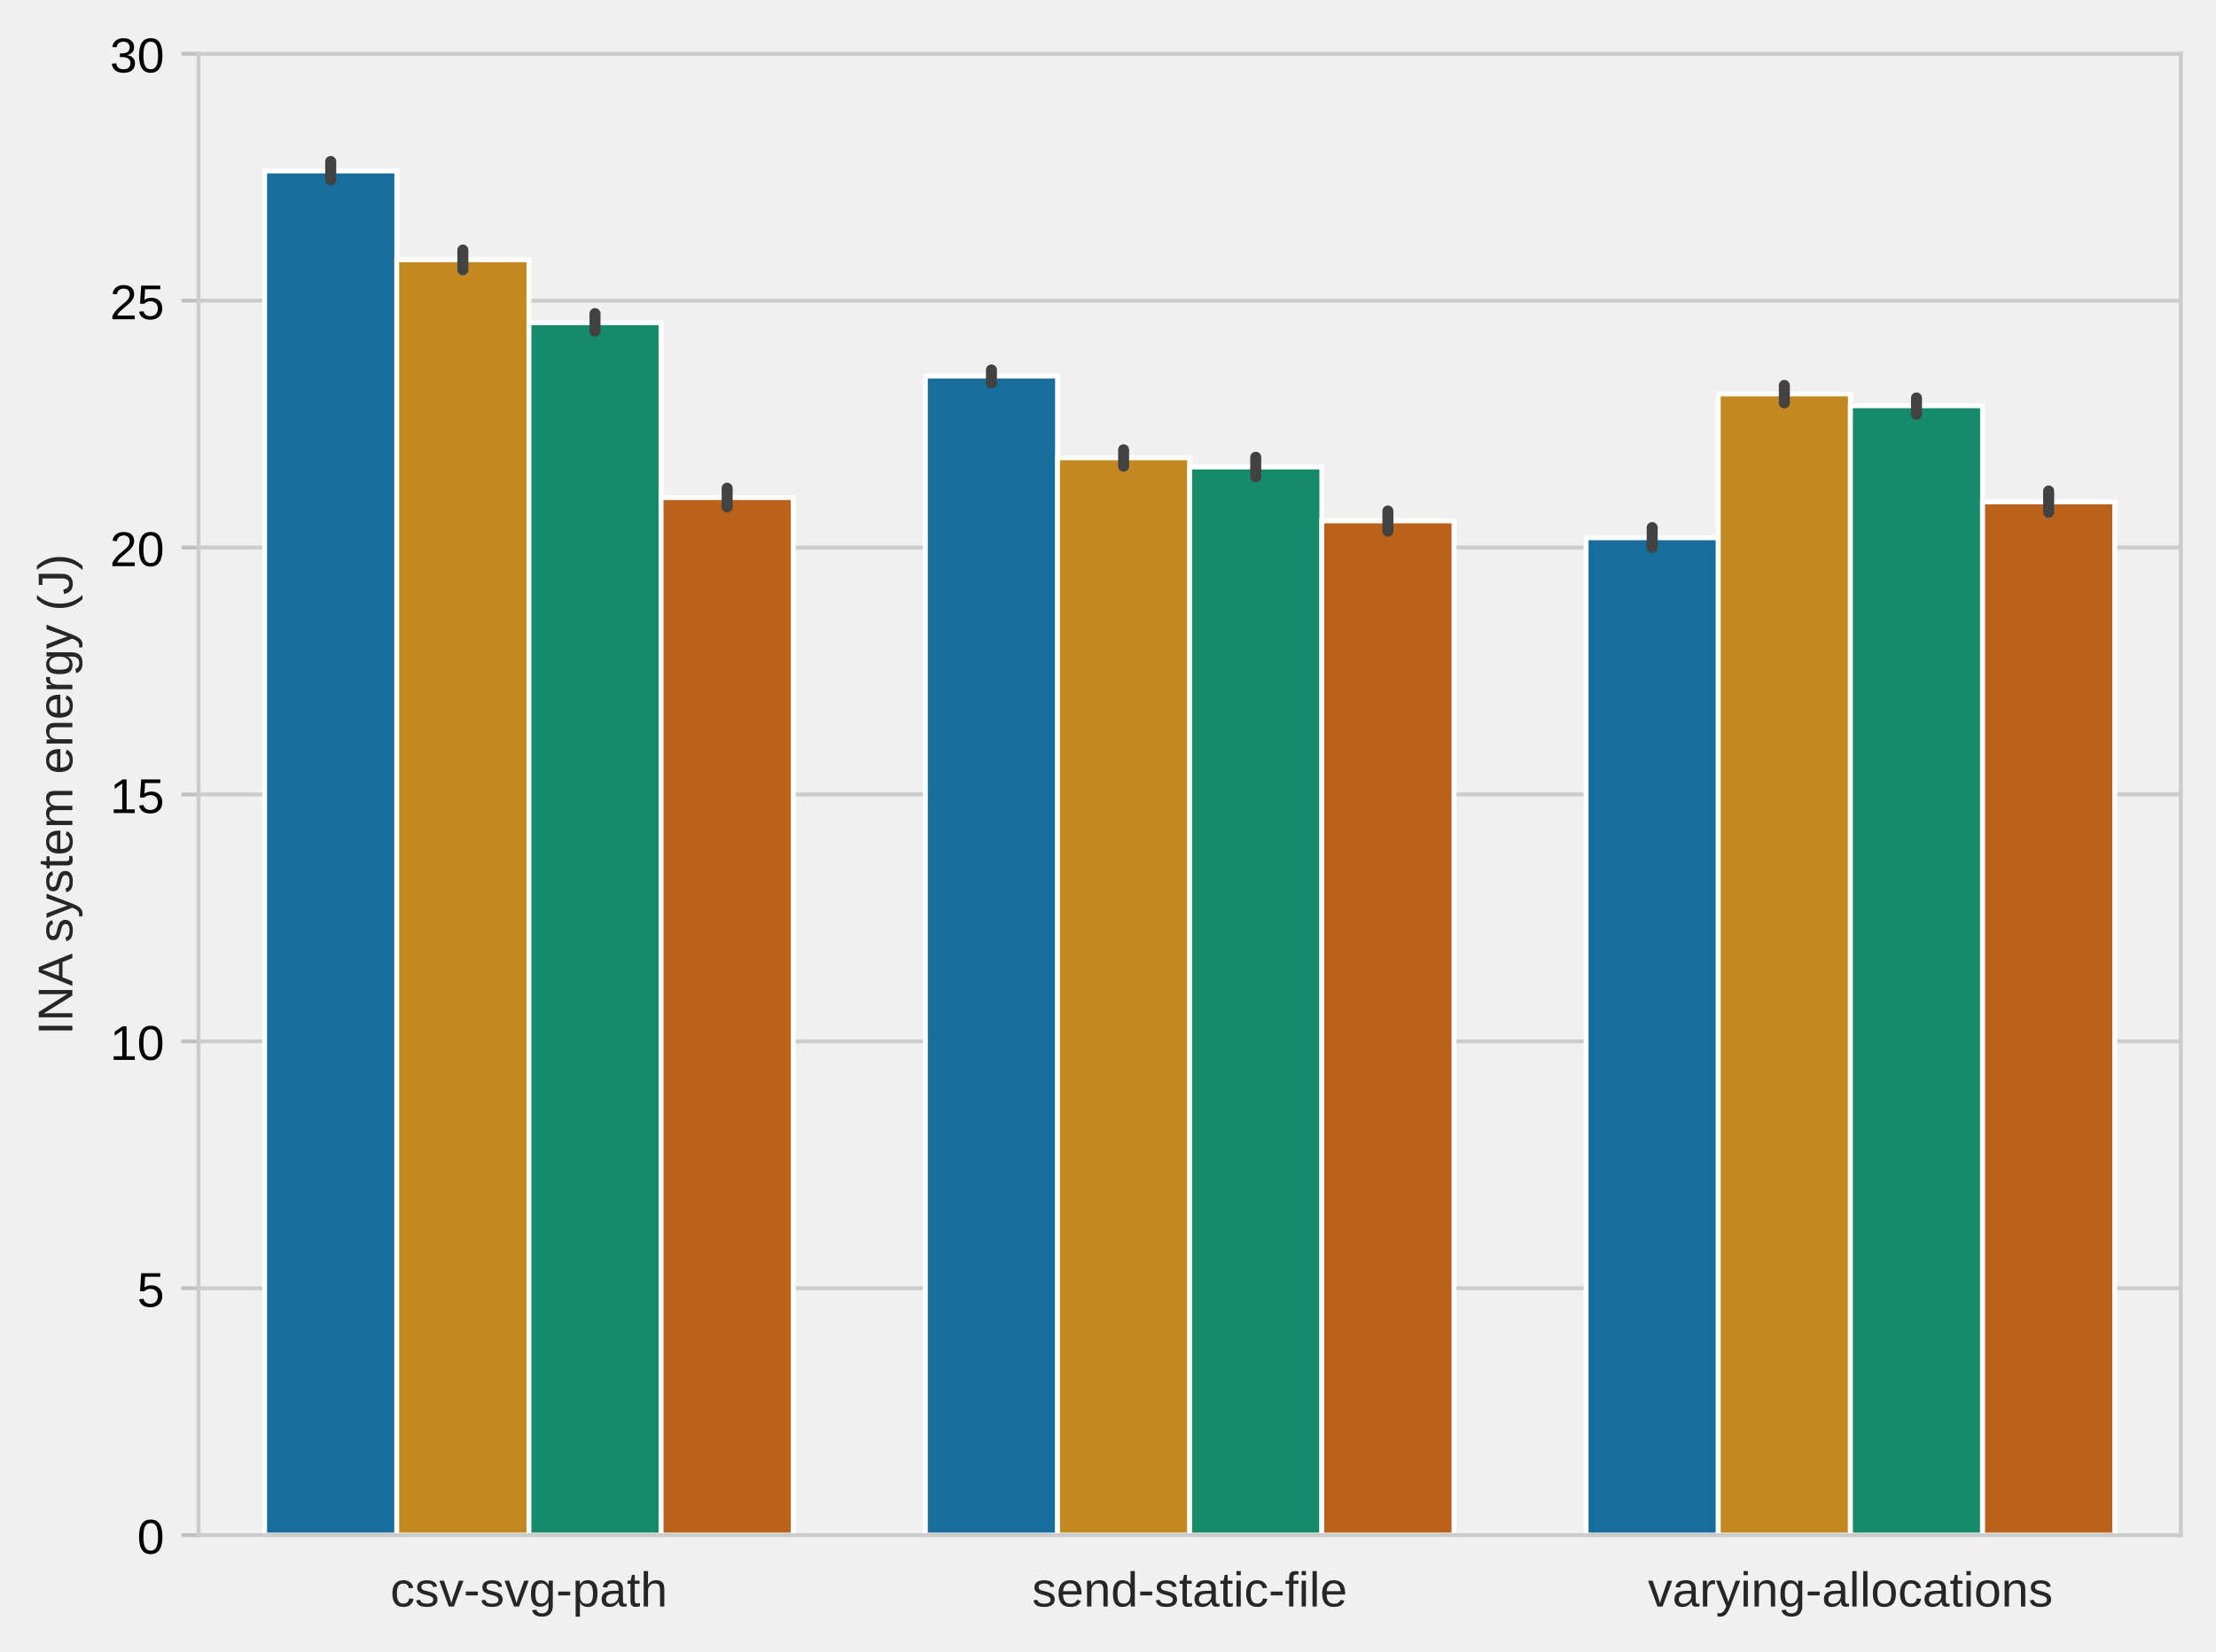
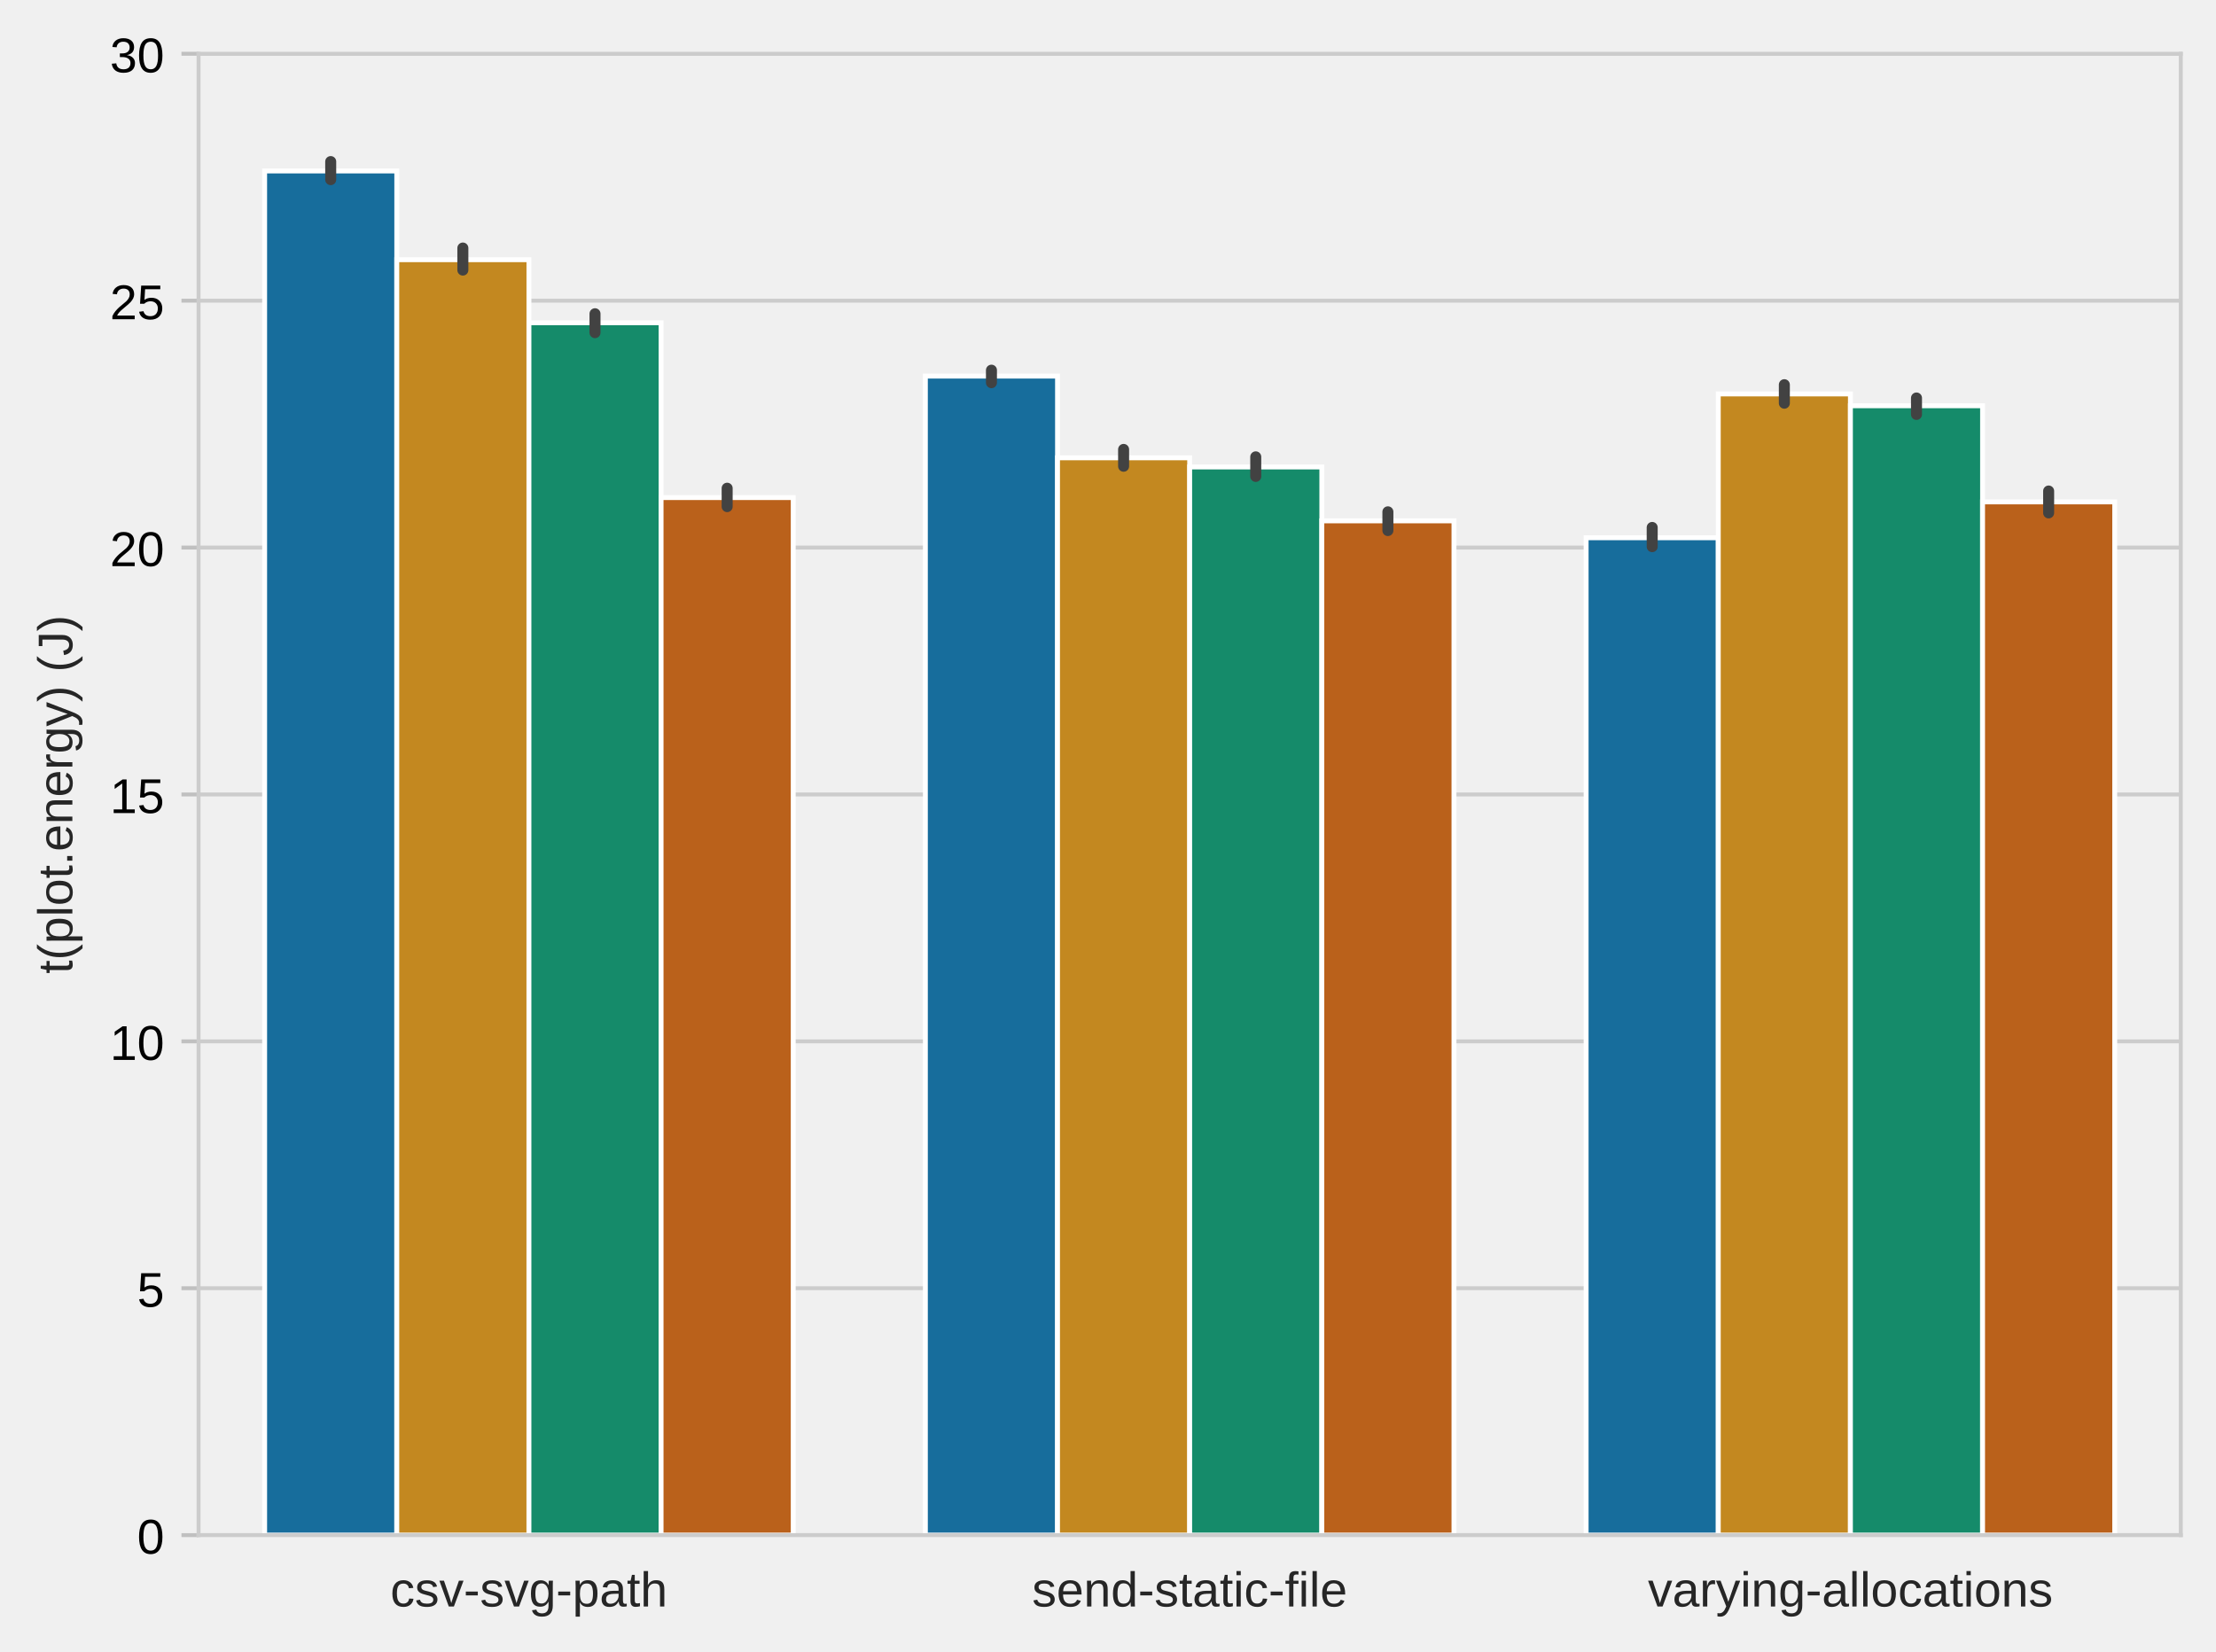
<svg xmlns="http://www.w3.org/2000/svg" xmlns:xlink="http://www.w3.org/1999/xlink" width="453.143pt" height="337.837pt" viewBox="0 0 453.143 337.837" version="1.1">
  <defs>
    <style type="text/css">*{stroke-linejoin: round; stroke-linecap: butt}</style>
  </defs>
  <g id="figure_1">
    <g id="patch_1">
      <path d="M 0 337.837  L 453.143 337.837  L 453.143 0  L 0 0  L 0 337.837  z " style="fill: none" />
    </g>
    <g id="axes_1">
      <g id="patch_2">
        <path d="M 40.603 313.959  L 445.943 313.959  L 445.943 10.999  L 40.603 10.999  L 40.603 313.959  z " style="fill: none" />
      </g>
      <g id="matplotlib.axis_1">
        <g id="xtick_1">
          <g id="text_1">
            <text style="font-size: 10px; font-family: 'Arial', 'DejaVu Sans', 'Liberation Sans', 'Bitstream Vera Sans', sans-serif; text-anchor: middle; fill: #262626" x="108.16" y="328.558" transform="rotate(-0 108.1598 328.5577)">csv-svg-path</text>
          </g>
        </g>
        <g id="xtick_2">
          <g id="text_2">
            <text style="font-size: 10px; font-family: 'Arial', 'DejaVu Sans', 'Liberation Sans', 'Bitstream Vera Sans', sans-serif; text-anchor: middle; fill: #262626" x="243.273" y="328.558" transform="rotate(-0 243.2731 328.5577)">send-static-file</text>
          </g>
        </g>
        <g id="xtick_3">
          <g id="text_3">
            <text style="font-size: 10px; font-family: 'Arial', 'DejaVu Sans', 'Liberation Sans', 'Bitstream Vera Sans', sans-serif; text-anchor: middle; fill: #262626" x="378.386" y="328.558" transform="rotate(-0 378.3865 328.5577)">varying-allocations</text>
          </g>
        </g>
      </g>
      <g id="matplotlib.axis_2">
        <g id="ytick_1">
          <g id="line2d_1">
-             <path d="M 40.603 313.959  L 445.943 313.959  " clip-path="url(#p9ba6a55f8a)" style="fill: none; stroke: #cccccc; stroke-width: 0.8; stroke-linecap: round" />
+             <path d="M 40.603 313.959  L 445.943 313.959  " clip-path="url(#p3f75839609)" style="fill: none; stroke: #cccccc; stroke-width: 0.8; stroke-linecap: round" />
          </g>
          <g id="line2d_2">
            <defs>
-               <path id="m9105d741e5" d="M 0 0  L -3.5 0  " style="stroke: #c0c0c0; stroke-width: 0.8" />
+               <path id="me707ac122c" d="M 0 0  L -3.5 0  " style="stroke: #c0c0c0; stroke-width: 0.8" />
            </defs>
            <g>
-               <use xlink:href="#m9105d741e5" x="40.603" y="313.959" style="fill: #c0c0c0; stroke: #c0c0c0; stroke-width: 0.8" />
+               <use xlink:href="#me707ac122c" x="40.603" y="313.959" style="fill: #c0c0c0; stroke: #c0c0c0; stroke-width: 0.8" />
            </g>
          </g>
          <g id="text_4">
            <text style="font-size: 10px; font-family: 'Arial', 'DejaVu Sans', 'Liberation Sans', 'Bitstream Vera Sans', sans-serif; text-anchor: end" x="33.603" y="317.758" transform="rotate(-0 33.60312 317.7584)">0</text>
          </g>
        </g>
        <g id="ytick_2">
          <g id="line2d_3">
-             <path d="M 40.603 263.466  L 445.943 263.466  " clip-path="url(#p9ba6a55f8a)" style="fill: none; stroke: #cccccc; stroke-width: 0.8; stroke-linecap: round" />
+             <path d="M 40.603 263.466  L 445.943 263.466  " clip-path="url(#p3f75839609)" style="fill: none; stroke: #cccccc; stroke-width: 0.8; stroke-linecap: round" />
          </g>
          <g id="line2d_4">
            <g>
-               <use xlink:href="#m9105d741e5" x="40.603" y="263.466" style="fill: #c0c0c0; stroke: #c0c0c0; stroke-width: 0.8" />
+               <use xlink:href="#me707ac122c" x="40.603" y="263.466" style="fill: #c0c0c0; stroke: #c0c0c0; stroke-width: 0.8" />
            </g>
          </g>
          <g id="text_5">
            <text style="font-size: 10px; font-family: 'Arial', 'DejaVu Sans', 'Liberation Sans', 'Bitstream Vera Sans', sans-serif; text-anchor: end" x="33.603" y="267.265" transform="rotate(-0 33.60312 267.2651)">5</text>
          </g>
        </g>
        <g id="ytick_3">
          <g id="line2d_5">
-             <path d="M 40.603 212.973  L 445.943 212.973  " clip-path="url(#p9ba6a55f8a)" style="fill: none; stroke: #cccccc; stroke-width: 0.8; stroke-linecap: round" />
+             <path d="M 40.603 212.973  L 445.943 212.973  " clip-path="url(#p3f75839609)" style="fill: none; stroke: #cccccc; stroke-width: 0.8; stroke-linecap: round" />
          </g>
          <g id="line2d_6">
            <g>
-               <use xlink:href="#m9105d741e5" x="40.603" y="212.973" style="fill: #c0c0c0; stroke: #c0c0c0; stroke-width: 0.8" />
+               <use xlink:href="#me707ac122c" x="40.603" y="212.973" style="fill: #c0c0c0; stroke: #c0c0c0; stroke-width: 0.8" />
            </g>
          </g>
          <g id="text_6">
            <text style="font-size: 10px; font-family: 'Arial', 'DejaVu Sans', 'Liberation Sans', 'Bitstream Vera Sans', sans-serif; text-anchor: end" x="33.603" y="216.772" transform="rotate(-0 33.60312 216.7718)">10</text>
          </g>
        </g>
        <g id="ytick_4">
          <g id="line2d_7">
-             <path d="M 40.603 162.479  L 445.943 162.479  " clip-path="url(#p9ba6a55f8a)" style="fill: none; stroke: #cccccc; stroke-width: 0.8; stroke-linecap: round" />
+             <path d="M 40.603 162.479  L 445.943 162.479  " clip-path="url(#p3f75839609)" style="fill: none; stroke: #cccccc; stroke-width: 0.8; stroke-linecap: round" />
          </g>
          <g id="line2d_8">
            <g>
-               <use xlink:href="#m9105d741e5" x="40.603" y="162.479" style="fill: #c0c0c0; stroke: #c0c0c0; stroke-width: 0.8" />
+               <use xlink:href="#me707ac122c" x="40.603" y="162.479" style="fill: #c0c0c0; stroke: #c0c0c0; stroke-width: 0.8" />
            </g>
          </g>
          <g id="text_7">
            <text style="font-size: 10px; font-family: 'Arial', 'DejaVu Sans', 'Liberation Sans', 'Bitstream Vera Sans', sans-serif; text-anchor: end" x="33.603" y="166.278" transform="rotate(-0 33.60312 166.2784)">15</text>
          </g>
        </g>
        <g id="ytick_5">
          <g id="line2d_9">
-             <path d="M 40.603 111.986  L 445.943 111.986  " clip-path="url(#p9ba6a55f8a)" style="fill: none; stroke: #cccccc; stroke-width: 0.8; stroke-linecap: round" />
+             <path d="M 40.603 111.986  L 445.943 111.986  " clip-path="url(#p3f75839609)" style="fill: none; stroke: #cccccc; stroke-width: 0.8; stroke-linecap: round" />
          </g>
          <g id="line2d_10">
            <g>
-               <use xlink:href="#m9105d741e5" x="40.603" y="111.986" style="fill: #c0c0c0; stroke: #c0c0c0; stroke-width: 0.8" />
+               <use xlink:href="#me707ac122c" x="40.603" y="111.986" style="fill: #c0c0c0; stroke: #c0c0c0; stroke-width: 0.8" />
            </g>
          </g>
          <g id="text_8">
            <text style="font-size: 10px; font-family: 'Arial', 'DejaVu Sans', 'Liberation Sans', 'Bitstream Vera Sans', sans-serif; text-anchor: end" x="33.603" y="115.785" transform="rotate(-0 33.60312 115.7851)">20</text>
          </g>
        </g>
        <g id="ytick_6">
          <g id="line2d_11">
-             <path d="M 40.603 61.493  L 445.943 61.493  " clip-path="url(#p9ba6a55f8a)" style="fill: none; stroke: #cccccc; stroke-width: 0.8; stroke-linecap: round" />
+             <path d="M 40.603 61.493  L 445.943 61.493  " clip-path="url(#p3f75839609)" style="fill: none; stroke: #cccccc; stroke-width: 0.8; stroke-linecap: round" />
          </g>
          <g id="line2d_12">
            <g>
-               <use xlink:href="#m9105d741e5" x="40.603" y="61.493" style="fill: #c0c0c0; stroke: #c0c0c0; stroke-width: 0.8" />
+               <use xlink:href="#me707ac122c" x="40.603" y="61.493" style="fill: #c0c0c0; stroke: #c0c0c0; stroke-width: 0.8" />
            </g>
          </g>
          <g id="text_9">
            <text style="font-size: 10px; font-family: 'Arial', 'DejaVu Sans', 'Liberation Sans', 'Bitstream Vera Sans', sans-serif; text-anchor: end" x="33.603" y="65.292" transform="rotate(-0 33.60312 65.29177)">25</text>
          </g>
        </g>
        <g id="ytick_7">
          <g id="line2d_13">
-             <path d="M 40.603 10.999  L 445.943 10.999  " clip-path="url(#p9ba6a55f8a)" style="fill: none; stroke: #cccccc; stroke-width: 0.8; stroke-linecap: round" />
+             <path d="M 40.603 10.999  L 445.943 10.999  " clip-path="url(#p3f75839609)" style="fill: none; stroke: #cccccc; stroke-width: 0.8; stroke-linecap: round" />
          </g>
          <g id="line2d_14">
            <g>
-               <use xlink:href="#m9105d741e5" x="40.603" y="10.999" style="fill: #c0c0c0; stroke: #c0c0c0; stroke-width: 0.8" />
+               <use xlink:href="#me707ac122c" x="40.603" y="10.999" style="fill: #c0c0c0; stroke: #c0c0c0; stroke-width: 0.8" />
            </g>
          </g>
          <g id="text_10">
            <text style="font-size: 10px; font-family: 'Arial', 'DejaVu Sans', 'Liberation Sans', 'Bitstream Vera Sans', sans-serif; text-anchor: end" x="33.603" y="14.798" transform="rotate(-0 33.60312 14.79844)">30</text>
          </g>
        </g>
        <g id="text_11">
-           <text style="font-size: 10px; font-family: 'Arial', 'DejaVu Sans', 'Liberation Sans', 'Bitstream Vera Sans', sans-serif; text-anchor: middle; fill: #262626" x="14.798" y="162.479" transform="rotate(-90 14.79844 162.4792)">INA system energy (J)</text>
+           <text style="font-size: 10px; font-family: 'Arial', 'DejaVu Sans', 'Liberation Sans', 'Bitstream Vera Sans', sans-serif; text-anchor: middle; fill: #262626" x="14.798" y="162.479" transform="rotate(-90 14.79844 162.4792)">t(plot.energy) (J)</text>
        </g>
      </g>
      <g id="patch_3">
-         <path d="M 54.114 313.959  L 81.137 313.959  L 81.137 34.962  L 54.114 34.962  z " clip-path="url(#p9ba6a55f8a)" style="fill: #176d9c; stroke: #ffffff; stroke-linejoin: miter" />
+         <path d="M 54.114 313.959  L 81.137 313.959  L 81.137 34.962  L 54.114 34.962  z " clip-path="url(#p3f75839609)" style="fill: #176d9c; stroke: #ffffff; stroke-linejoin: miter" />
      </g>
      <g id="patch_4">
-         <path d="M 189.228 313.959  L 216.25 313.959  L 216.25 76.918  L 189.228 76.918  z " clip-path="url(#p9ba6a55f8a)" style="fill: #176d9c; stroke: #ffffff; stroke-linejoin: miter" />
+         <path d="M 189.228 313.959  L 216.25 313.959  L 216.25 76.918  L 189.228 76.918  z " clip-path="url(#p3f75839609)" style="fill: #176d9c; stroke: #ffffff; stroke-linejoin: miter" />
      </g>
      <g id="patch_5">
-         <path d="M 324.341 313.959  L 351.364 313.959  L 351.364 109.979  L 324.341 109.979  z " clip-path="url(#p9ba6a55f8a)" style="fill: #176d9c; stroke: #ffffff; stroke-linejoin: miter" />
+         <path d="M 324.341 313.959  L 351.364 313.959  L 351.364 109.979  L 324.341 109.979  z " clip-path="url(#p3f75839609)" style="fill: #176d9c; stroke: #ffffff; stroke-linejoin: miter" />
      </g>
      <g id="patch_6">
-         <path d="M 81.137 313.959  L 108.16 313.959  L 108.16 53.115  L 81.137 53.115  z " clip-path="url(#p9ba6a55f8a)" style="fill: #c38820; stroke: #ffffff; stroke-linejoin: miter" />
+         <path d="M 81.137 313.959  L 108.16 313.959  L 108.16 53.115  L 81.137 53.115  z " clip-path="url(#p3f75839609)" style="fill: #c38820; stroke: #ffffff; stroke-linejoin: miter" />
      </g>
      <g id="patch_7">
-         <path d="M 216.25 313.959  L 243.273 313.959  L 243.273 93.632  L 216.25 93.632  z " clip-path="url(#p9ba6a55f8a)" style="fill: #c38820; stroke: #ffffff; stroke-linejoin: miter" />
+         <path d="M 216.25 313.959  L 243.273 313.959  L 243.273 93.632  L 216.25 93.632  z " clip-path="url(#p3f75839609)" style="fill: #c38820; stroke: #ffffff; stroke-linejoin: miter" />
      </g>
      <g id="patch_8">
-         <path d="M 351.364 313.959  L 378.386 313.959  L 378.386 80.568  L 351.364 80.568  z " clip-path="url(#p9ba6a55f8a)" style="fill: #c38820; stroke: #ffffff; stroke-linejoin: miter" />
+         <path d="M 351.364 313.959  L 378.386 313.959  L 378.386 80.568  L 351.364 80.568  z " clip-path="url(#p3f75839609)" style="fill: #c38820; stroke: #ffffff; stroke-linejoin: miter" />
      </g>
      <g id="patch_9">
-         <path d="M 108.16 313.959  L 135.182 313.959  L 135.182 66.015  L 108.16 66.015  z " clip-path="url(#p9ba6a55f8a)" style="fill: #158b6a; stroke: #ffffff; stroke-linejoin: miter" />
+         <path d="M 108.16 313.959  L 135.182 313.959  L 135.182 66.015  L 108.16 66.015  z " clip-path="url(#p3f75839609)" style="fill: #158b6a; stroke: #ffffff; stroke-linejoin: miter" />
      </g>
      <g id="patch_10">
-         <path d="M 243.273 313.959  L 270.296 313.959  L 270.296 95.507  L 243.273 95.507  z " clip-path="url(#p9ba6a55f8a)" style="fill: #158b6a; stroke: #ffffff; stroke-linejoin: miter" />
+         <path d="M 243.273 313.959  L 270.296 313.959  L 270.296 95.507  L 243.273 95.507  z " clip-path="url(#p3f75839609)" style="fill: #158b6a; stroke: #ffffff; stroke-linejoin: miter" />
      </g>
      <g id="patch_11">
-         <path d="M 378.386 313.959  L 405.409 313.959  L 405.409 82.987  L 378.386 82.987  z " clip-path="url(#p9ba6a55f8a)" style="fill: #158b6a; stroke: #ffffff; stroke-linejoin: miter" />
+         <path d="M 378.386 313.959  L 405.409 313.959  L 405.409 82.987  L 378.386 82.987  z " clip-path="url(#p3f75839609)" style="fill: #158b6a; stroke: #ffffff; stroke-linejoin: miter" />
      </g>
      <g id="patch_12">
-         <path d="M 135.182 313.959  L 162.205 313.959  L 162.205 101.764  L 135.182 101.764  z " clip-path="url(#p9ba6a55f8a)" style="fill: #ba611b; stroke: #ffffff; stroke-linejoin: miter" />
+         <path d="M 135.182 313.959  L 162.205 313.959  L 162.205 101.764  L 135.182 101.764  z " clip-path="url(#p3f75839609)" style="fill: #ba611b; stroke: #ffffff; stroke-linejoin: miter" />
      </g>
      <g id="patch_13">
-         <path d="M 270.296 313.959  L 297.318 313.959  L 297.318 106.525  L 270.296 106.525  z " clip-path="url(#p9ba6a55f8a)" style="fill: #ba611b; stroke: #ffffff; stroke-linejoin: miter" />
+         <path d="M 270.296 313.959  L 297.318 313.959  L 297.318 106.525  L 270.296 106.525  z " clip-path="url(#p3f75839609)" style="fill: #ba611b; stroke: #ffffff; stroke-linejoin: miter" />
      </g>
      <g id="patch_14">
-         <path d="M 405.409 313.959  L 432.432 313.959  L 432.432 102.649  L 405.409 102.649  z " clip-path="url(#p9ba6a55f8a)" style="fill: #ba611b; stroke: #ffffff; stroke-linejoin: miter" />
+         <path d="M 405.409 313.959  L 432.432 313.959  L 432.432 102.649  L 405.409 102.649  z " clip-path="url(#p3f75839609)" style="fill: #ba611b; stroke: #ffffff; stroke-linejoin: miter" />
      </g>
      <g id="patch_15">
-         <path d="M 108.16 313.959  L 108.16 313.959  L 108.16 313.959  L 108.16 313.959  z " clip-path="url(#p9ba6a55f8a)" style="fill: #176d9c; stroke: #ffffff; stroke-linejoin: miter" />
+         <path d="M 108.16 313.959  L 108.16 313.959  L 108.16 313.959  L 108.16 313.959  z " clip-path="url(#p3f75839609)" style="fill: #176d9c; stroke: #ffffff; stroke-linejoin: miter" />
      </g>
      <g id="patch_16">
-         <path d="M 108.16 313.959  L 108.16 313.959  L 108.16 313.959  L 108.16 313.959  z " clip-path="url(#p9ba6a55f8a)" style="fill: #c38820; stroke: #ffffff; stroke-linejoin: miter" />
+         <path d="M 108.16 313.959  L 108.16 313.959  L 108.16 313.959  L 108.16 313.959  z " clip-path="url(#p3f75839609)" style="fill: #c38820; stroke: #ffffff; stroke-linejoin: miter" />
      </g>
      <g id="patch_17">
-         <path d="M 108.16 313.959  L 108.16 313.959  L 108.16 313.959  L 108.16 313.959  z " clip-path="url(#p9ba6a55f8a)" style="fill: #158b6a; stroke: #ffffff; stroke-linejoin: miter" />
+         <path d="M 108.16 313.959  L 108.16 313.959  L 108.16 313.959  L 108.16 313.959  z " clip-path="url(#p3f75839609)" style="fill: #158b6a; stroke: #ffffff; stroke-linejoin: miter" />
      </g>
      <g id="patch_18">
-         <path d="M 108.16 313.959  L 108.16 313.959  L 108.16 313.959  L 108.16 313.959  z " clip-path="url(#p9ba6a55f8a)" style="fill: #ba611b; stroke: #ffffff; stroke-linejoin: miter" />
+         <path d="M 108.16 313.959  L 108.16 313.959  L 108.16 313.959  L 108.16 313.959  z " clip-path="url(#p3f75839609)" style="fill: #ba611b; stroke: #ffffff; stroke-linejoin: miter" />
      </g>
      <g id="line2d_15">
-         <path d="M 67.626 36.766  L 67.626 33.025  " clip-path="url(#p9ba6a55f8a)" style="fill: none; stroke: #424242; stroke-width: 2.25; stroke-linecap: round" />
+         <path d="M 67.626 36.74  L 67.626 33.044  " clip-path="url(#p3f75839609)" style="fill: none; stroke: #424242; stroke-width: 2.25; stroke-linecap: round" />
      </g>
      <g id="line2d_16">
-         <path d="M 202.739 78.32  L 202.739 75.668  " clip-path="url(#p9ba6a55f8a)" style="fill: none; stroke: #424242; stroke-width: 2.25; stroke-linecap: round" />
+         <path d="M 202.739 78.266  L 202.739 75.708  " clip-path="url(#p3f75839609)" style="fill: none; stroke: #424242; stroke-width: 2.25; stroke-linecap: round" />
      </g>
      <g id="line2d_17">
-         <path d="M 337.852 111.941  L 337.852 107.895  " clip-path="url(#p9ba6a55f8a)" style="fill: none; stroke: #424242; stroke-width: 2.25; stroke-linecap: round" />
+         <path d="M 337.852 111.802  L 337.852 107.872  " clip-path="url(#p3f75839609)" style="fill: none; stroke: #424242; stroke-width: 2.25; stroke-linecap: round" />
      </g>
      <g id="line2d_18">
-         <path d="M 94.648 55.158  L 94.648 51.136  " clip-path="url(#p9ba6a55f8a)" style="fill: none; stroke: #424242; stroke-width: 2.25; stroke-linecap: round" />
+         <path d="M 94.648 55.236  L 94.648 50.726  " clip-path="url(#p3f75839609)" style="fill: none; stroke: #424242; stroke-width: 2.25; stroke-linecap: round" />
      </g>
      <g id="line2d_19">
-         <path d="M 229.762 95.348  L 229.762 91.993  " clip-path="url(#p9ba6a55f8a)" style="fill: none; stroke: #424242; stroke-width: 2.25; stroke-linecap: round" />
+         <path d="M 229.762 95.355  L 229.762 91.914  " clip-path="url(#p3f75839609)" style="fill: none; stroke: #424242; stroke-width: 2.25; stroke-linecap: round" />
      </g>
      <g id="line2d_20">
-         <path d="M 364.875 82.394  L 364.875 78.827  " clip-path="url(#p9ba6a55f8a)" style="fill: none; stroke: #424242; stroke-width: 2.25; stroke-linecap: round" />
+         <path d="M 364.875 82.462  L 364.875 78.677  " clip-path="url(#p3f75839609)" style="fill: none; stroke: #424242; stroke-width: 2.25; stroke-linecap: round" />
      </g>
      <g id="line2d_21">
-         <path d="M 121.671 67.734  L 121.671 64.137  " clip-path="url(#p9ba6a55f8a)" style="fill: none; stroke: #424242; stroke-width: 2.25; stroke-linecap: round" />
+         <path d="M 121.671 68.035  L 121.671 64.165  " clip-path="url(#p3f75839609)" style="fill: none; stroke: #424242; stroke-width: 2.25; stroke-linecap: round" />
      </g>
      <g id="line2d_22">
-         <path d="M 256.784 97.542  L 256.784 93.509  " clip-path="url(#p9ba6a55f8a)" style="fill: none; stroke: #424242; stroke-width: 2.25; stroke-linecap: round" />
+         <path d="M 256.784 97.436  L 256.784 93.434  " clip-path="url(#p3f75839609)" style="fill: none; stroke: #424242; stroke-width: 2.25; stroke-linecap: round" />
      </g>
      <g id="line2d_23">
-         <path d="M 391.898 84.709  L 391.898 81.387  " clip-path="url(#p9ba6a55f8a)" style="fill: none; stroke: #424242; stroke-width: 2.25; stroke-linecap: round" />
+         <path d="M 391.898 84.758  L 391.898 81.394  " clip-path="url(#p3f75839609)" style="fill: none; stroke: #424242; stroke-width: 2.25; stroke-linecap: round" />
      </g>
      <g id="line2d_24">
-         <path d="M 148.694 103.673  L 148.694 99.847  " clip-path="url(#p9ba6a55f8a)" style="fill: none; stroke: #424242; stroke-width: 2.25; stroke-linecap: round" />
+         <path d="M 148.694 103.615  L 148.694 99.847  " clip-path="url(#p3f75839609)" style="fill: none; stroke: #424242; stroke-width: 2.25; stroke-linecap: round" />
      </g>
      <g id="line2d_25">
-         <path d="M 283.807 108.633  L 283.807 104.505  " clip-path="url(#p9ba6a55f8a)" style="fill: none; stroke: #424242; stroke-width: 2.25; stroke-linecap: round" />
+         <path d="M 283.807 108.509  L 283.807 104.677  " clip-path="url(#p3f75839609)" style="fill: none; stroke: #424242; stroke-width: 2.25; stroke-linecap: round" />
      </g>
      <g id="line2d_26">
-         <path d="M 418.92 104.781  L 418.92 100.413  " clip-path="url(#p9ba6a55f8a)" style="fill: none; stroke: #424242; stroke-width: 2.25; stroke-linecap: round" />
+         <path d="M 418.92 104.898  L 418.92 100.421  " clip-path="url(#p3f75839609)" style="fill: none; stroke: #424242; stroke-width: 2.25; stroke-linecap: round" />
      </g>
      <g id="patch_19">
        <path d="M 40.603 313.959  L 40.603 10.999  " style="fill: none; stroke: #cccccc; stroke-width: 0.8; stroke-linejoin: miter; stroke-linecap: square" />
      </g>
      <g id="patch_20">
        <path d="M 445.943 313.959  L 445.943 10.999  " style="fill: none; stroke: #cccccc; stroke-width: 0.8; stroke-linejoin: miter; stroke-linecap: square" />
      </g>
      <g id="patch_21">
        <path d="M 40.603 313.959  L 445.943 313.959  " style="fill: none; stroke: #cccccc; stroke-width: 0.8; stroke-linejoin: miter; stroke-linecap: square" />
      </g>
      <g id="patch_22">
        <path d="M 40.603 10.999  L 445.943 10.999  " style="fill: none; stroke: #cccccc; stroke-width: 0.8; stroke-linejoin: miter; stroke-linecap: square" />
      </g>
    </g>
  </g>
  <defs>
-     <clipPath id="p9ba6a55f8a">
+     <clipPath id="p3f75839609">
      <rect x="40.603" y="10.999" width="405.34" height="302.96" />
    </clipPath>
  </defs>
</svg>
